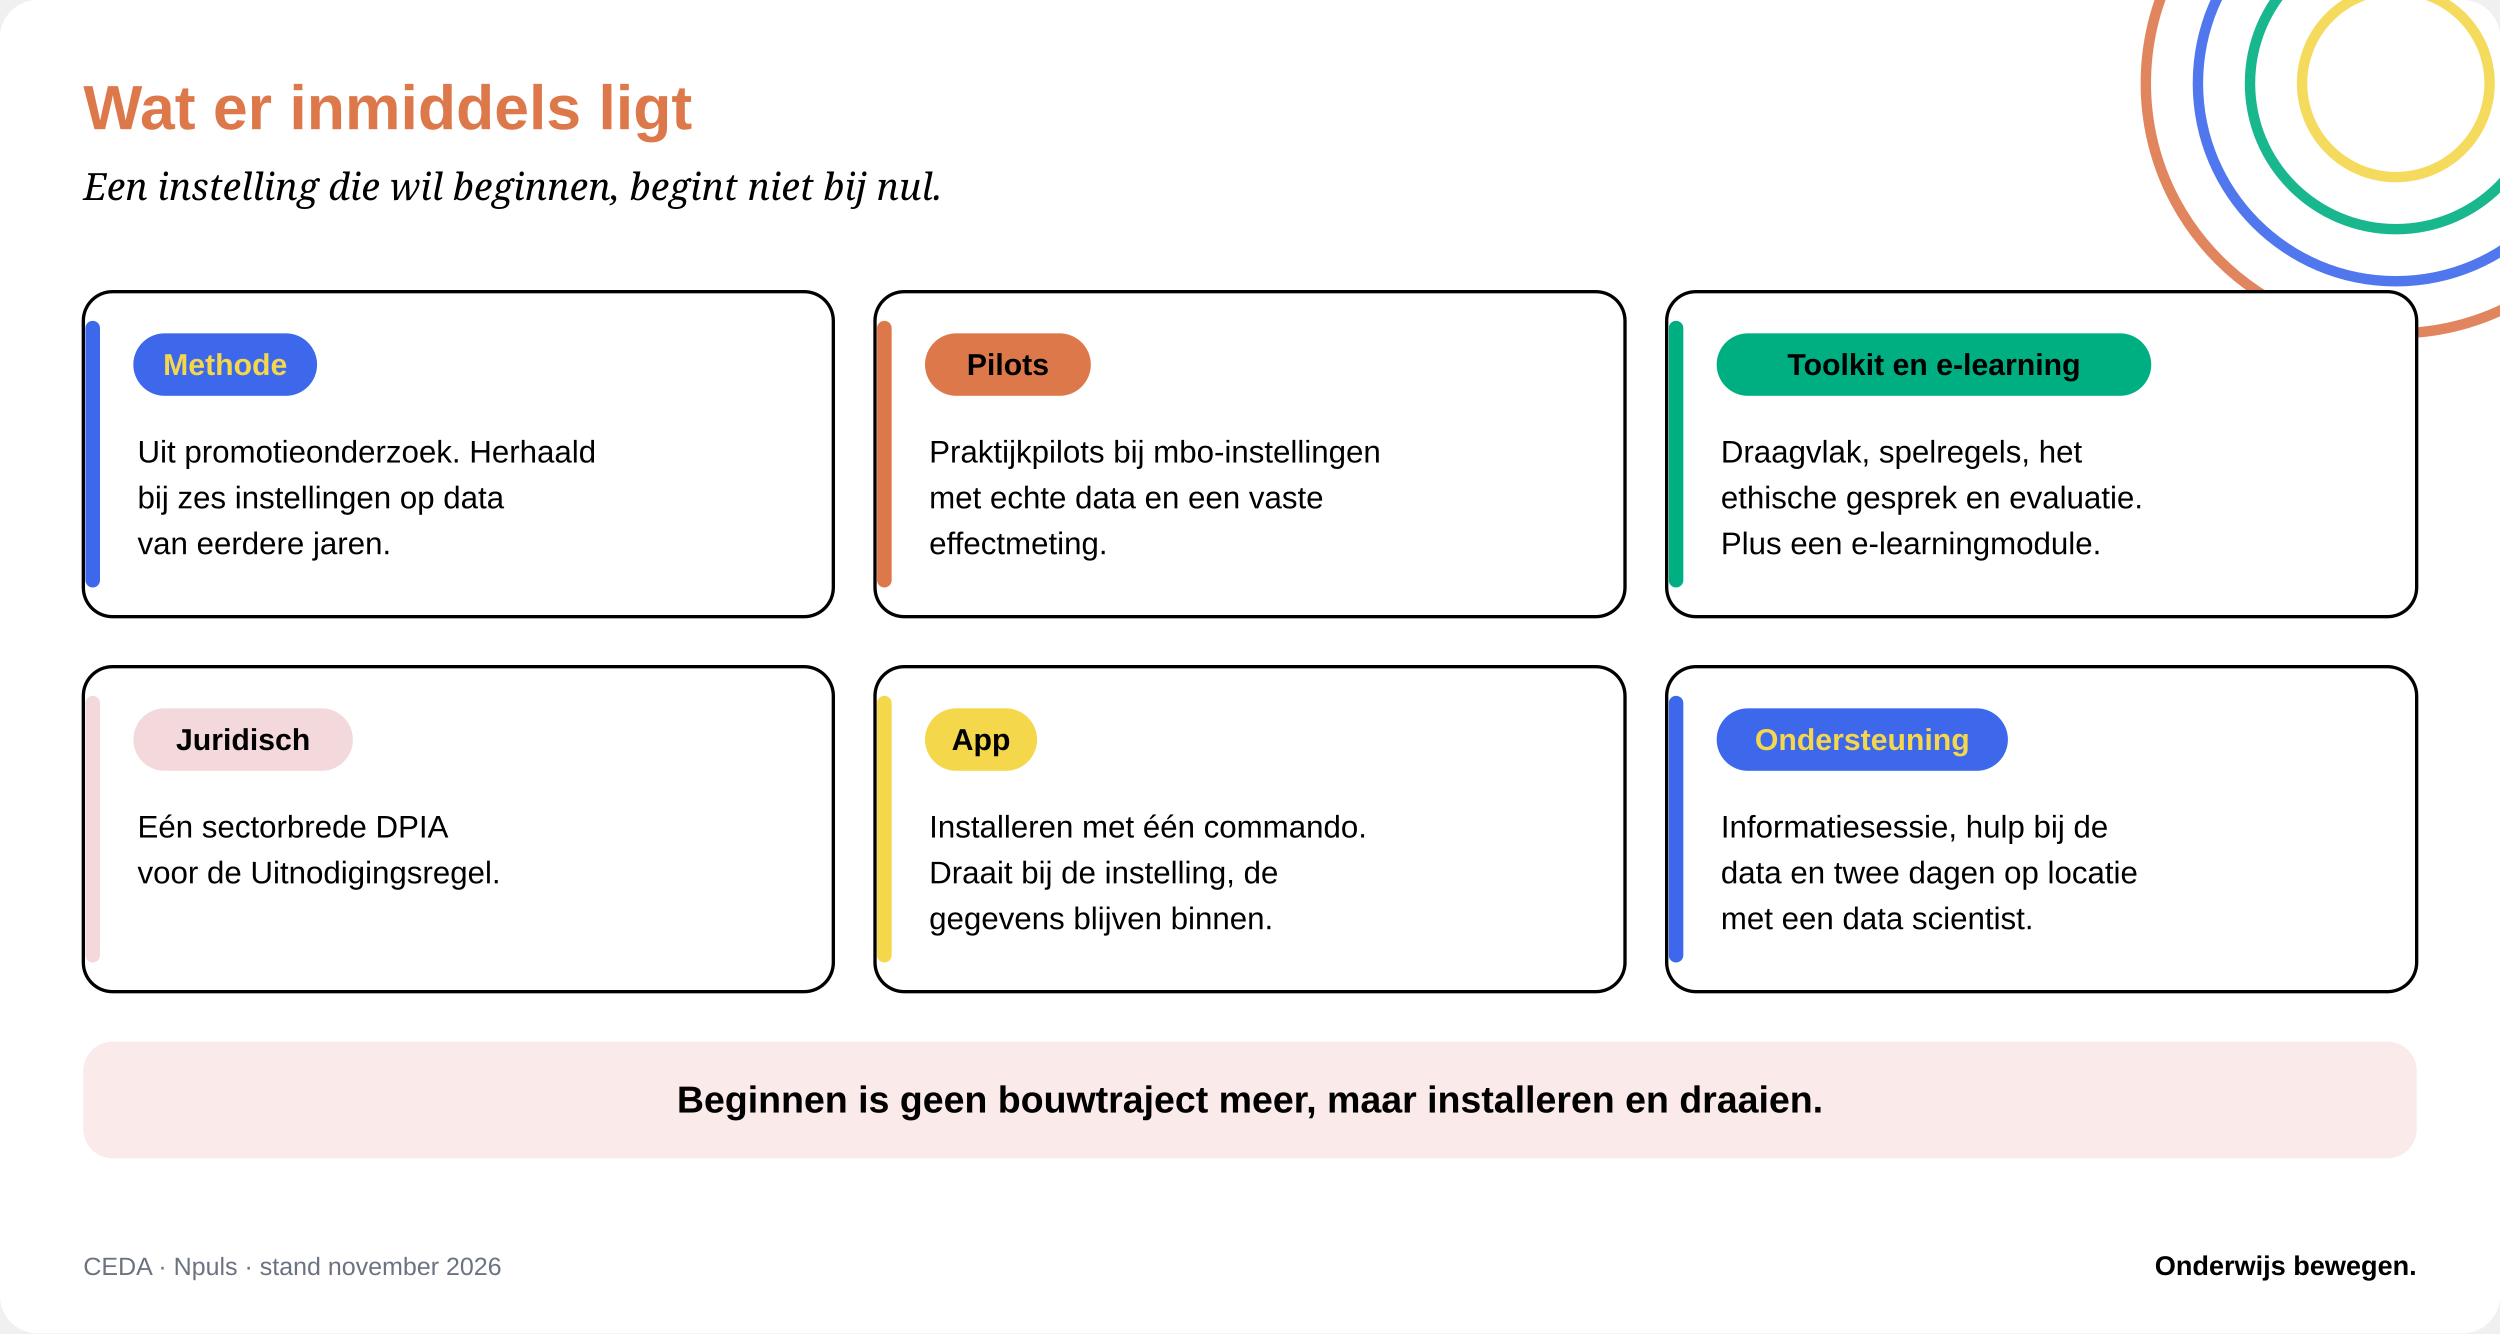
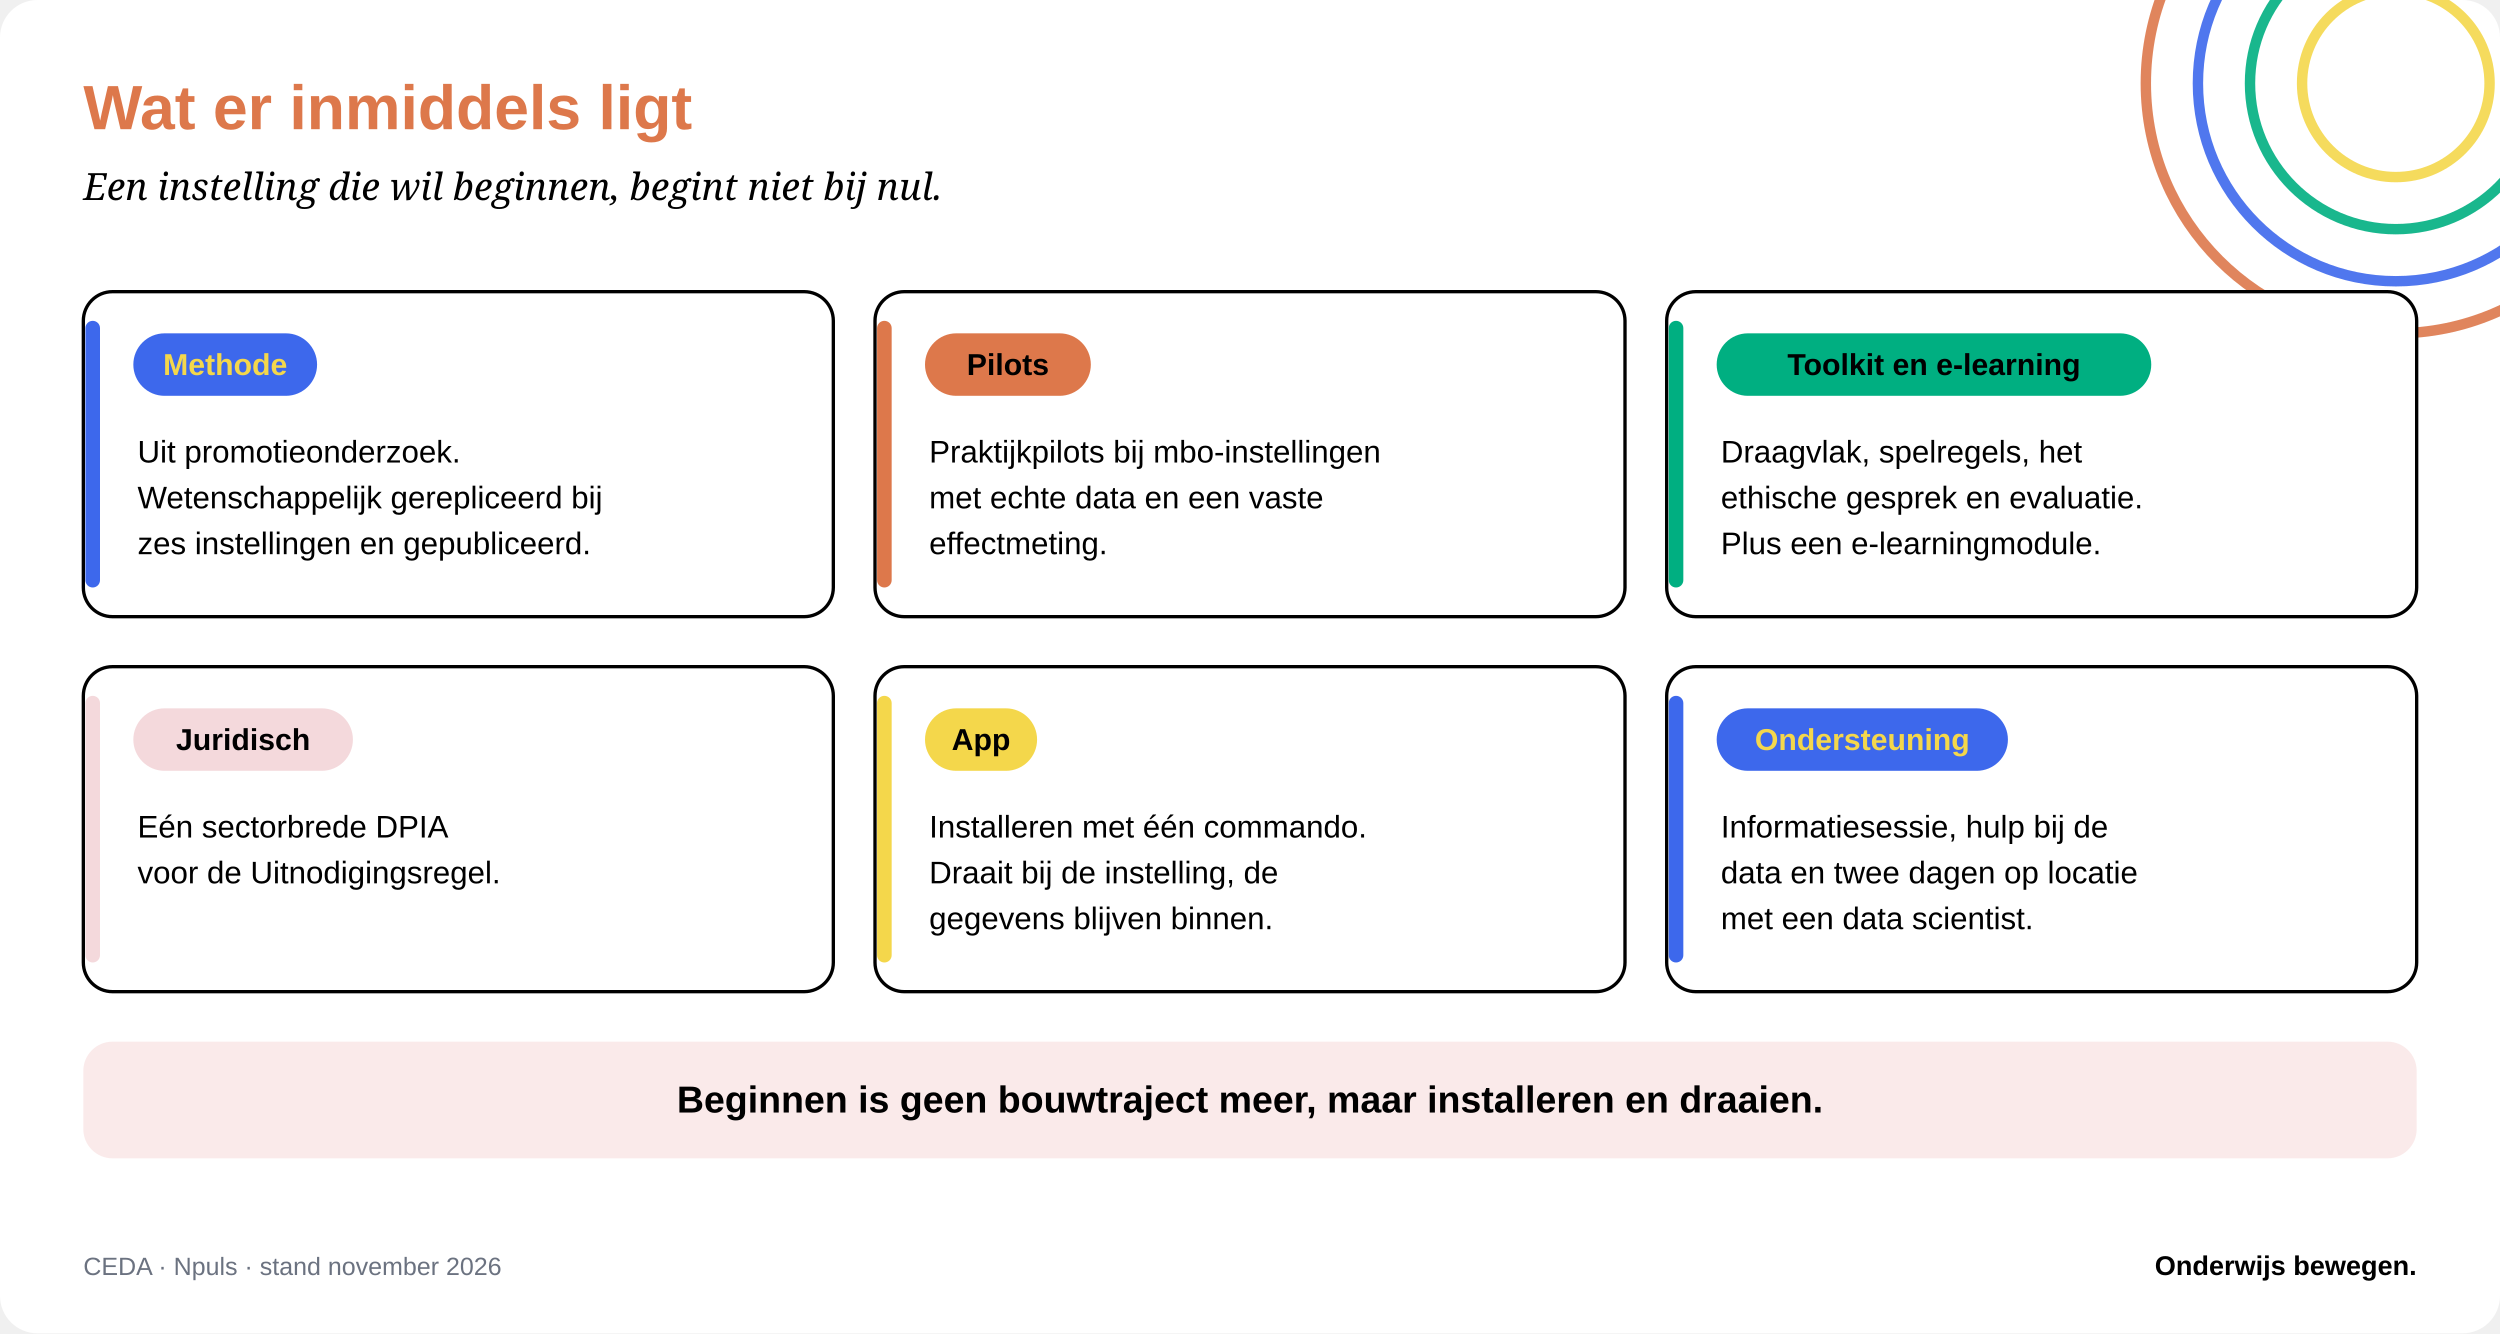
<svg xmlns="http://www.w3.org/2000/svg" viewBox="0 0 1200 640" width="1200" height="640" role="img" aria-labelledby="titel beschrijving">
  <defs>
    <clipPath id="kader">
      <rect width="1200" height="640" rx="18" />
    </clipPath>
  </defs>
  <rect width="1200" height="640" rx="18" fill="#FFFFFF" />
  <g clip-path="url(#kader)" fill="none" stroke-width="5">
    <circle cx="1150" cy="40" r="120" stroke="#DD784B" opacity="0.9" />
    <circle cx="1150" cy="40" r="95" stroke="#3D68EC" opacity="0.9" />
    <circle cx="1150" cy="40" r="70" stroke="#00AF81" opacity="0.9" />
    <circle cx="1150" cy="40" r="45" stroke="#F4D74B" opacity="0.9" />
  </g>
  <text x="40" y="62" font-family="'General Sans', Arial, Helvetica, sans-serif" font-size="30" font-weight="600" font-style="normal" fill="#DD784B" text-anchor="start">Wat er inmiddels ligt</text>
  <text x="40" y="96" font-family="'Cooper Light BT', Georgia, serif" font-size="18" font-weight="400" font-style="italic" fill="#000000" text-anchor="start">Een instelling die wil beginnen, begint niet bij nul.</text>
  <rect x="40" y="140" width="360" height="156" rx="14" fill="#FFFFFF" stroke="#000000" stroke-width="1.6" />
  <rect x="41" y="154" width="7" height="128" rx="3.5" fill="#3D68EC" />
  <rect x="64" y="160" width="88.2" height="30" rx="15" fill="#3D68EC" />
  <text x="108.1" y="180" font-family="'General Sans', Arial, Helvetica, sans-serif" font-size="14.5" font-weight="600" font-style="normal" fill="#F4D74B" text-anchor="middle">Methode</text>
-   <text x="66" y="222" font-family="'General Sans', Arial, Helvetica, sans-serif" font-size="15" font-weight="400" font-style="normal" fill="#000000" text-anchor="start">Uit promotieonderzoek. Herhaald</text>
-   <text x="66" y="244" font-family="'General Sans', Arial, Helvetica, sans-serif" font-size="15" font-weight="400" font-style="normal" fill="#000000" text-anchor="start">bij zes instellingen op data</text>
-   <text x="66" y="266" font-family="'General Sans', Arial, Helvetica, sans-serif" font-size="15" font-weight="400" font-style="normal" fill="#000000" text-anchor="start">van eerdere jaren.</text>
+   <text x="66" y="222" font-family="'General Sans', Arial, Helvetica, sans-serif" font-size="15" font-weight="400" font-style="normal" fill="#000000" text-anchor="start">Uit promotieonderzoek.</text>
+   <text x="66" y="244" font-family="'General Sans', Arial, Helvetica, sans-serif" font-size="15" font-weight="400" font-style="normal" fill="#000000" text-anchor="start">Wetenschappelijk gerepliceerd bij</text>
+   <text x="66" y="266" font-family="'General Sans', Arial, Helvetica, sans-serif" font-size="15" font-weight="400" font-style="normal" fill="#000000" text-anchor="start">zes instellingen en gepubliceerd.</text>
  <rect x="420" y="140" width="360" height="156" rx="14" fill="#FFFFFF" stroke="#000000" stroke-width="1.6" />
  <rect x="421" y="154" width="7" height="128" rx="3.5" fill="#DD784B" />
  <rect x="444" y="160" width="79.6" height="30" rx="15" fill="#DD784B" />
  <text x="483.8" y="180" font-family="'General Sans', Arial, Helvetica, sans-serif" font-size="14.5" font-weight="600" font-style="normal" fill="#000000" text-anchor="middle">Pilots</text>
  <text x="446" y="222" font-family="'General Sans', Arial, Helvetica, sans-serif" font-size="15" font-weight="400" font-style="normal" fill="#000000" text-anchor="start">Praktijkpilots bij mbo-instellingen</text>
  <text x="446" y="244" font-family="'General Sans', Arial, Helvetica, sans-serif" font-size="15" font-weight="400" font-style="normal" fill="#000000" text-anchor="start">met echte data en een vaste</text>
  <text x="446" y="266" font-family="'General Sans', Arial, Helvetica, sans-serif" font-size="15" font-weight="400" font-style="normal" fill="#000000" text-anchor="start">effectmeting.</text>
  <rect x="800" y="140" width="360" height="156" rx="14" fill="#FFFFFF" stroke="#000000" stroke-width="1.6" />
  <rect x="801" y="154" width="7" height="128" rx="3.5" fill="#00AF81" />
  <rect x="824" y="160" width="208.6" height="30" rx="15" fill="#00AF81" />
  <text x="928.3" y="180" font-family="'General Sans', Arial, Helvetica, sans-serif" font-size="14.5" font-weight="600" font-style="normal" fill="#000000" text-anchor="middle">Toolkit en e-learning</text>
  <text x="826" y="222" font-family="'General Sans', Arial, Helvetica, sans-serif" font-size="15" font-weight="400" font-style="normal" fill="#000000" text-anchor="start">Draagvlak, spelregels, het</text>
  <text x="826" y="244" font-family="'General Sans', Arial, Helvetica, sans-serif" font-size="15" font-weight="400" font-style="normal" fill="#000000" text-anchor="start">ethische gesprek en evaluatie.</text>
  <text x="826" y="266" font-family="'General Sans', Arial, Helvetica, sans-serif" font-size="15" font-weight="400" font-style="normal" fill="#000000" text-anchor="start">Plus een e-learningmodule.</text>
  <rect x="40" y="320" width="360" height="156" rx="14" fill="#FFFFFF" stroke="#000000" stroke-width="1.6" />
  <rect x="41" y="334" width="7" height="128" rx="3.5" fill="#F4D9DC" />
  <rect x="64" y="340" width="105.4" height="30" rx="15" fill="#F4D9DC" />
  <text x="116.7" y="360" font-family="'General Sans', Arial, Helvetica, sans-serif" font-size="14.5" font-weight="600" font-style="normal" fill="#000000" text-anchor="middle">Juridisch</text>
  <text x="66" y="402" font-family="'General Sans', Arial, Helvetica, sans-serif" font-size="15" font-weight="400" font-style="normal" fill="#000000" text-anchor="start">Eén sectorbrede DPIA</text>
  <text x="66" y="424" font-family="'General Sans', Arial, Helvetica, sans-serif" font-size="15" font-weight="400" font-style="normal" fill="#000000" text-anchor="start">voor de Uitnodigingsregel.</text>
  <rect x="420" y="320" width="360" height="156" rx="14" fill="#FFFFFF" stroke="#000000" stroke-width="1.6" />
  <rect x="421" y="334" width="7" height="128" rx="3.5" fill="#F4D74B" />
  <rect x="444" y="340" width="53.8" height="30" rx="15" fill="#F4D74B" />
  <text x="470.9" y="360" font-family="'General Sans', Arial, Helvetica, sans-serif" font-size="14.5" font-weight="600" font-style="normal" fill="#000000" text-anchor="middle">App</text>
  <text x="446" y="402" font-family="'General Sans', Arial, Helvetica, sans-serif" font-size="15" font-weight="400" font-style="normal" fill="#000000" text-anchor="start">Installeren met één commando.</text>
  <text x="446" y="424" font-family="'General Sans', Arial, Helvetica, sans-serif" font-size="15" font-weight="400" font-style="normal" fill="#000000" text-anchor="start">Draait bij de instelling, de</text>
  <text x="446" y="446" font-family="'General Sans', Arial, Helvetica, sans-serif" font-size="15" font-weight="400" font-style="normal" fill="#000000" text-anchor="start">gegevens blijven binnen.</text>
  <rect x="800" y="320" width="360" height="156" rx="14" fill="#FFFFFF" stroke="#000000" stroke-width="1.6" />
  <rect x="801" y="334" width="7" height="128" rx="3.5" fill="#3D68EC" />
  <rect x="824" y="340" width="139.8" height="30" rx="15" fill="#3D68EC" />
  <text x="893.9" y="360" font-family="'General Sans', Arial, Helvetica, sans-serif" font-size="14.5" font-weight="600" font-style="normal" fill="#F4D74B" text-anchor="middle">Ondersteuning</text>
  <text x="826" y="402" font-family="'General Sans', Arial, Helvetica, sans-serif" font-size="15" font-weight="400" font-style="normal" fill="#000000" text-anchor="start">Informatiesessie, hulp bij de</text>
  <text x="826" y="424" font-family="'General Sans', Arial, Helvetica, sans-serif" font-size="15" font-weight="400" font-style="normal" fill="#000000" text-anchor="start">data en twee dagen op locatie</text>
  <text x="826" y="446" font-family="'General Sans', Arial, Helvetica, sans-serif" font-size="15" font-weight="400" font-style="normal" fill="#000000" text-anchor="start">met een data scientist.</text>
  <rect x="40" y="500" width="1120" height="56" rx="14" fill="#FAEAEA" />
  <text x="600.0" y="534.0" font-family="'General Sans', Arial, Helvetica, sans-serif" font-size="18" font-weight="600" font-style="normal" fill="#000000" text-anchor="middle">Beginnen is geen bouwtraject meer, maar installeren en draaien.</text>
  <text x="40" y="612" font-family="'General Sans', Arial, Helvetica, sans-serif" font-size="12" font-weight="400" font-style="normal" fill="#6B7280" text-anchor="start">CEDA · Npuls · stand november 2026</text>
  <text x="1160" y="612" font-family="'General Sans', Arial, Helvetica, sans-serif" font-size="13" font-weight="600" font-style="normal" fill="#000000" text-anchor="end">Onderwijs bewegen.</text>
</svg>
